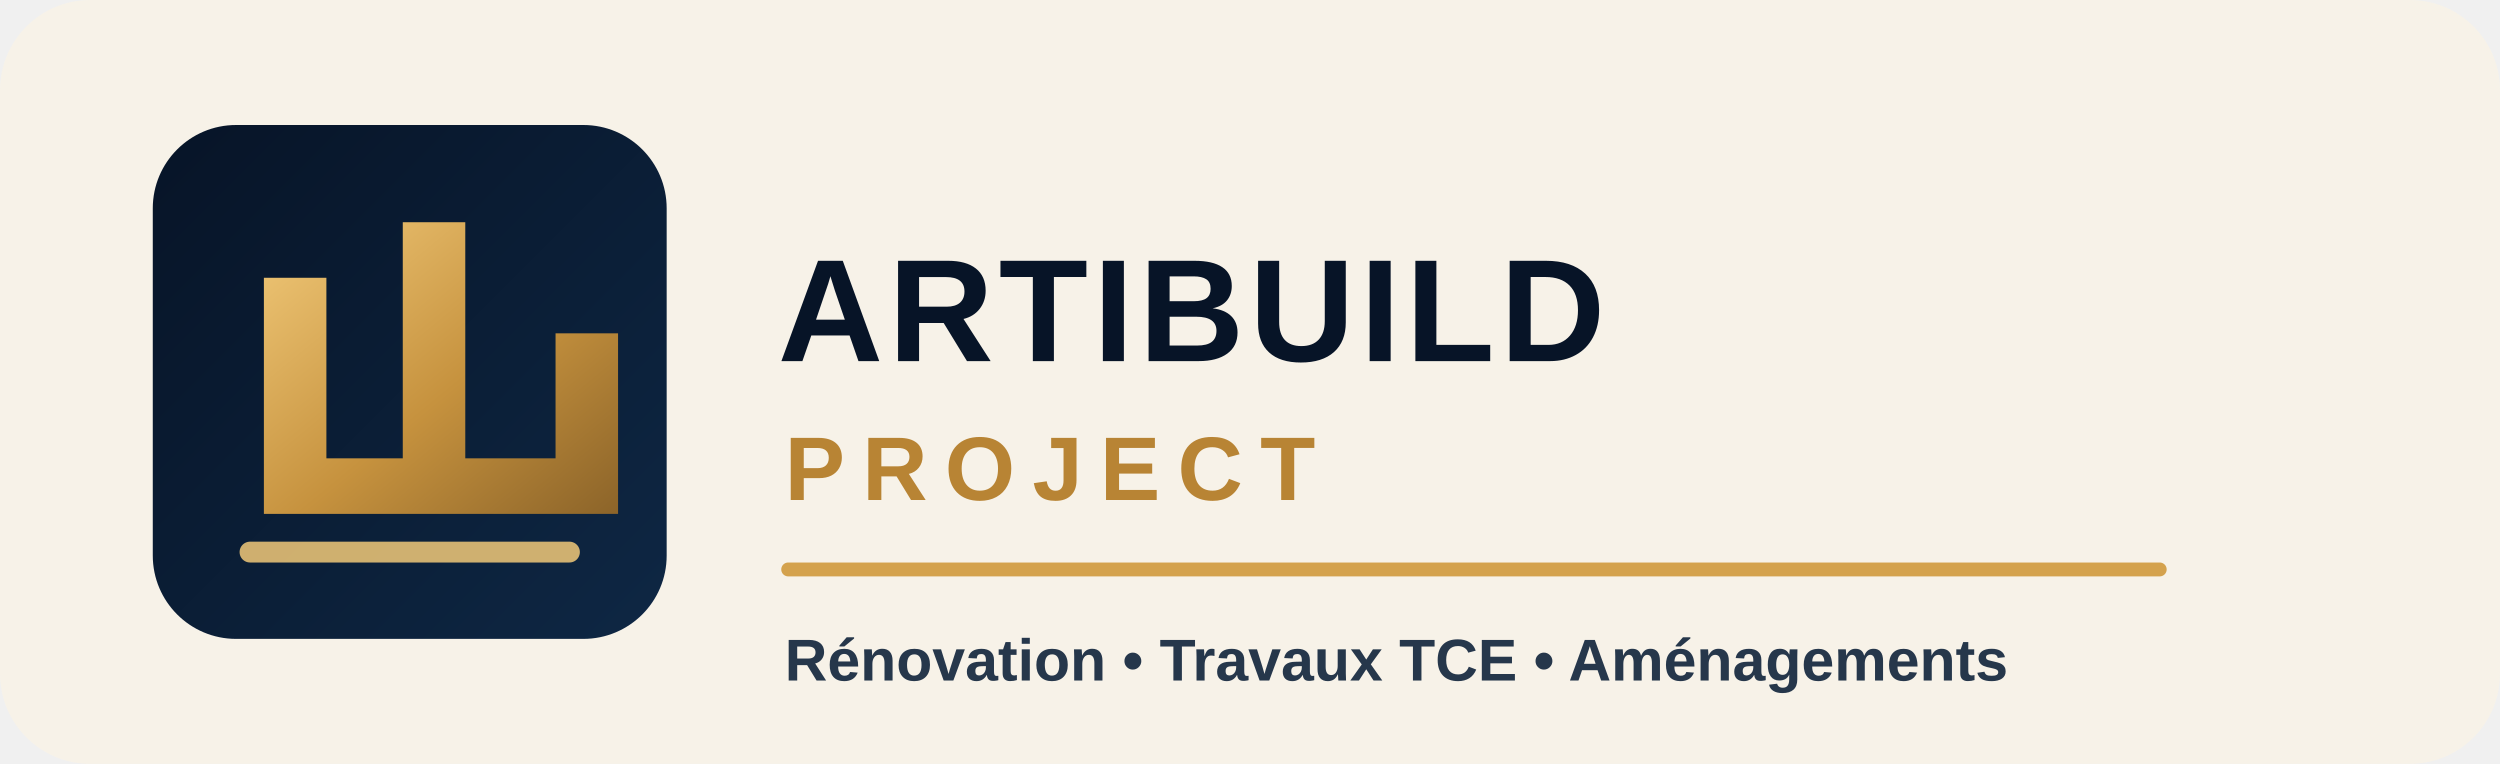
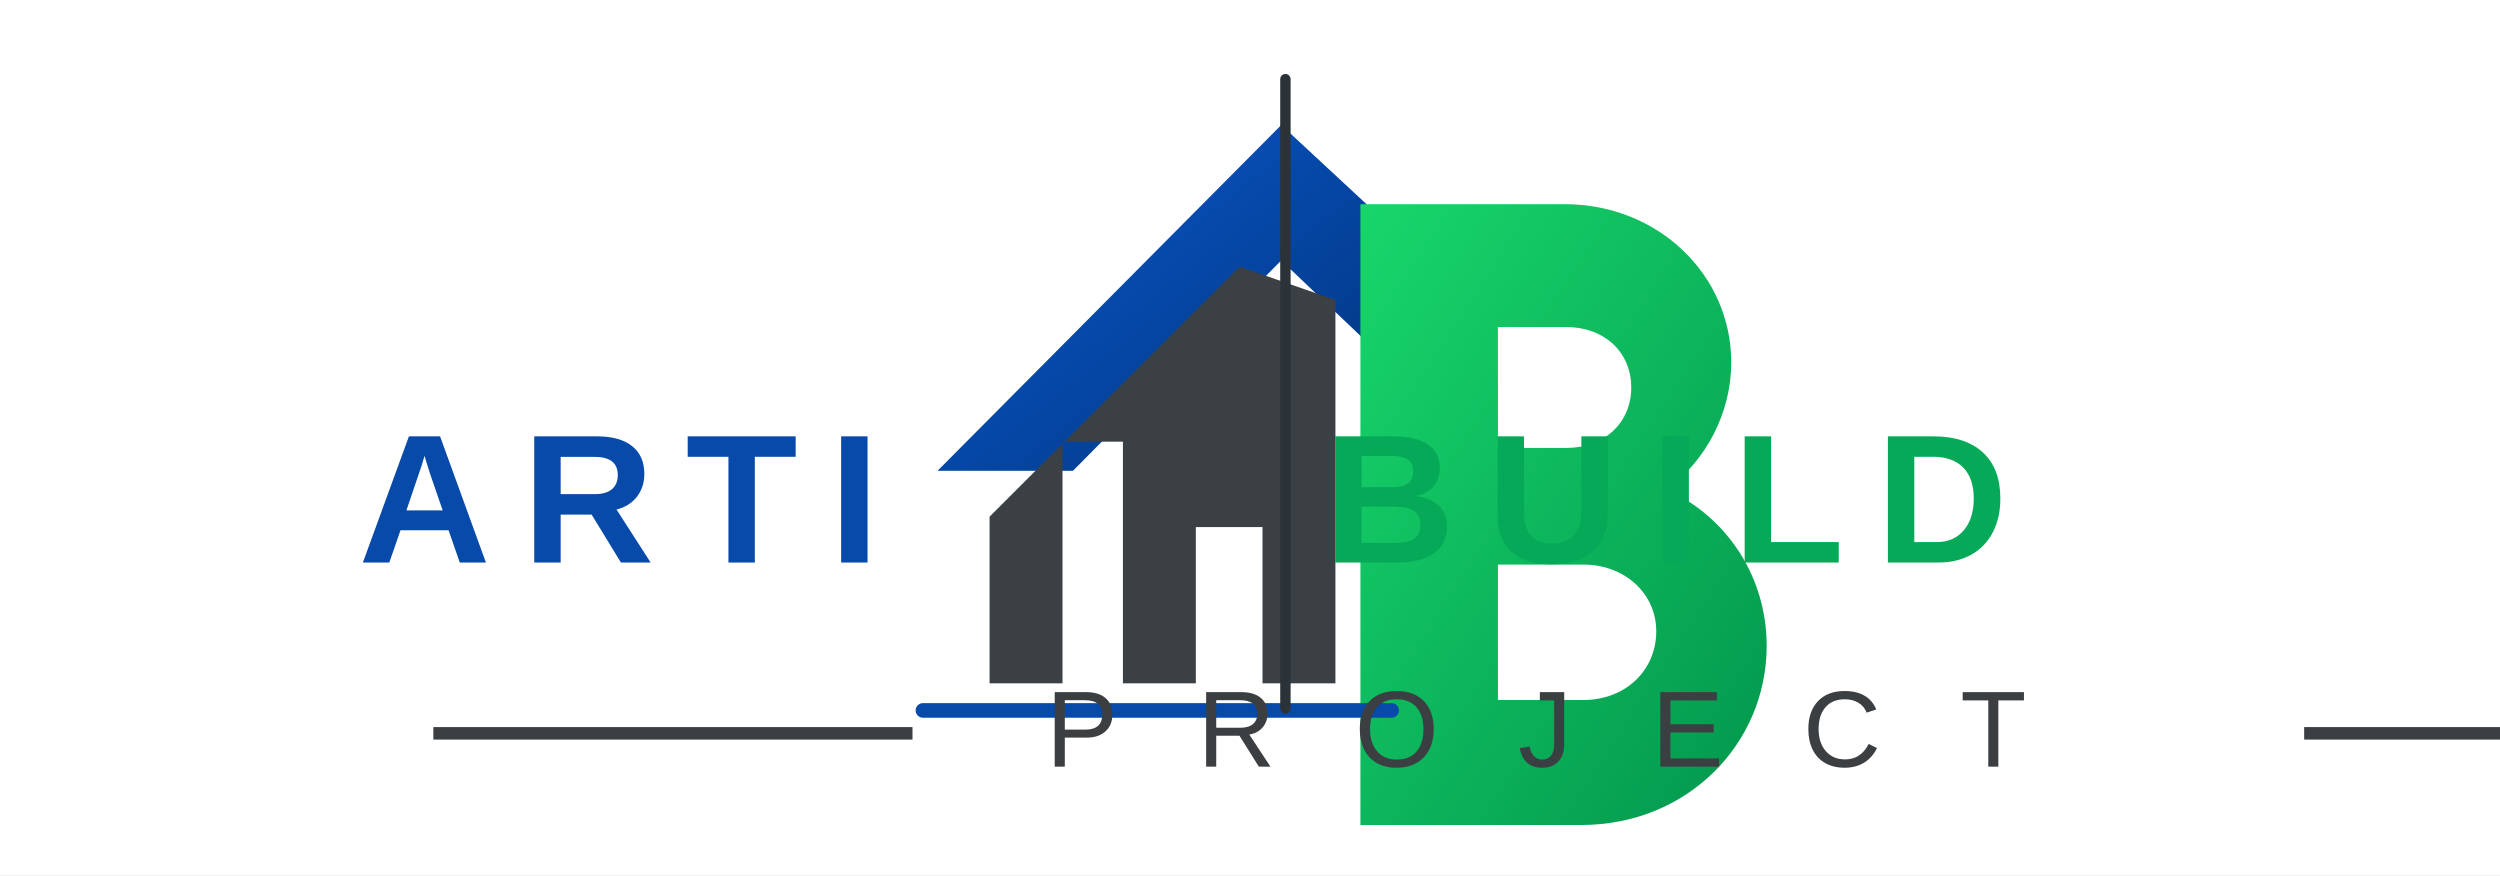
- <svg xmlns="http://www.w3.org/2000/svg" width="720" height="220" viewBox="0 0 720 220" role="img" aria-labelledby="title desc">
+ <svg xmlns="http://www.w3.org/2000/svg" width="1200" height="420" viewBox="0 0 1200 420">
  <defs>
-     <linearGradient id="gold" x1="0" x2="1" y1="0" y2="1">
-       <stop offset="0" stop-color="#f1c979" />
-       <stop offset="0.55" stop-color="#c6923e" />
-       <stop offset="1" stop-color="#8c6429" />
+     <linearGradient id="b" x1="0" y1="0" x2="1" y2="1">
+       <stop offset="0" stop-color="#0b5bd3" />
+       <stop offset="1" stop-color="#00347c" />
    </linearGradient>
-     <linearGradient id="navy" x1="0" x2="1" y1="0" y2="1">
-       <stop offset="0" stop-color="#071427" />
-       <stop offset="1" stop-color="#0e2744" />
+     <linearGradient id="g" x1="0" y1="0" x2="1" y2="1">
+       <stop offset="0" stop-color="#18d66b" />
+       <stop offset="1" stop-color="#02964d" />
    </linearGradient>
  </defs>
-   <rect width="720" height="220" rx="26" fill="#f7f2e8" />
-   <g transform="translate(44 36)">
-     <rect x="0" y="0" width="148" height="148" rx="24" fill="url(#navy)" />
-     <path d="M32 112V44h18v52h22V28h18v68h26V60h18v52z" fill="url(#gold)" />
-     <path d="M28 123h92" stroke="#f1c979" stroke-width="6" stroke-linecap="round" opacity=".85" />
+   <rect width="1200" height="420" fill="#fff" />
+   <g transform="translate(395 22)">
+     <path d="M55 204L220 38l42 39v66l-42-40-100 101z" fill="url(#b)" />
+     <path d="M258 76h98c45 0 80 34 80 76 0 24-12 47-31 61 29 13 48 42 48 75 0 47-38 86-89 86H258V76zm66 59v58h33c18 0 31-12 31-29s-13-29-31-29h-33zm0 114v65h41c20 0 35-14 35-33 0-18-15-32-35-32h-41z" fill="url(#g)" />
+     <path d="M246 122v184h-35v-75h-32v75h-35v-116h-29v116H80v-80l120-120z" fill="#3a4043" />
+     <path d="M48 319h225" stroke="#074aa9" stroke-width="7" stroke-linecap="round" />
+     <path d="M222 16v302" stroke="#2c3338" stroke-width="5" stroke-linecap="round" />
  </g>
-   <g transform="translate(224 62)">
-     <text x="0" y="42" font-family="Arial, Helvetica, sans-serif" font-size="42" font-weight="900" letter-spacing="1.5" fill="#071427">ARTIBUILD</text>
-     <text x="2" y="82" font-family="Arial, Helvetica, sans-serif" font-size="26" font-weight="700" letter-spacing="5" fill="#b88434">PROJECT</text>
-     <path d="M3 102h395" stroke="#d4a24d" stroke-width="4" stroke-linecap="round" />
-     <text x="2" y="134" font-family="Arial, Helvetica, sans-serif" font-size="17" font-weight="700" fill="#26374b">Rénovation • Travaux TCE • Aménagements</text>
+   <g transform="translate(172 270)">
+     <text x="0" y="0" font-family="Arial, Helvetica, sans-serif" font-size="88" font-weight="900" letter-spacing="15" fill="#074aa9">ARTI</text>
+     <text x="463" y="0" font-family="Arial, Helvetica, sans-serif" font-size="88" font-weight="900" letter-spacing="15" fill="#05a957">BUILD</text>
+     <path d="M36 82h230" stroke="#3b3f42" stroke-width="6" />
+     <path d="M934 82h230" stroke="#3b3f42" stroke-width="6" />
+     <text x="330" y="98" font-family="Arial, Helvetica, sans-serif" font-size="52" font-weight="500" letter-spacing="38" fill="#3b3f42">PROJECT</text>
  </g>
</svg>
